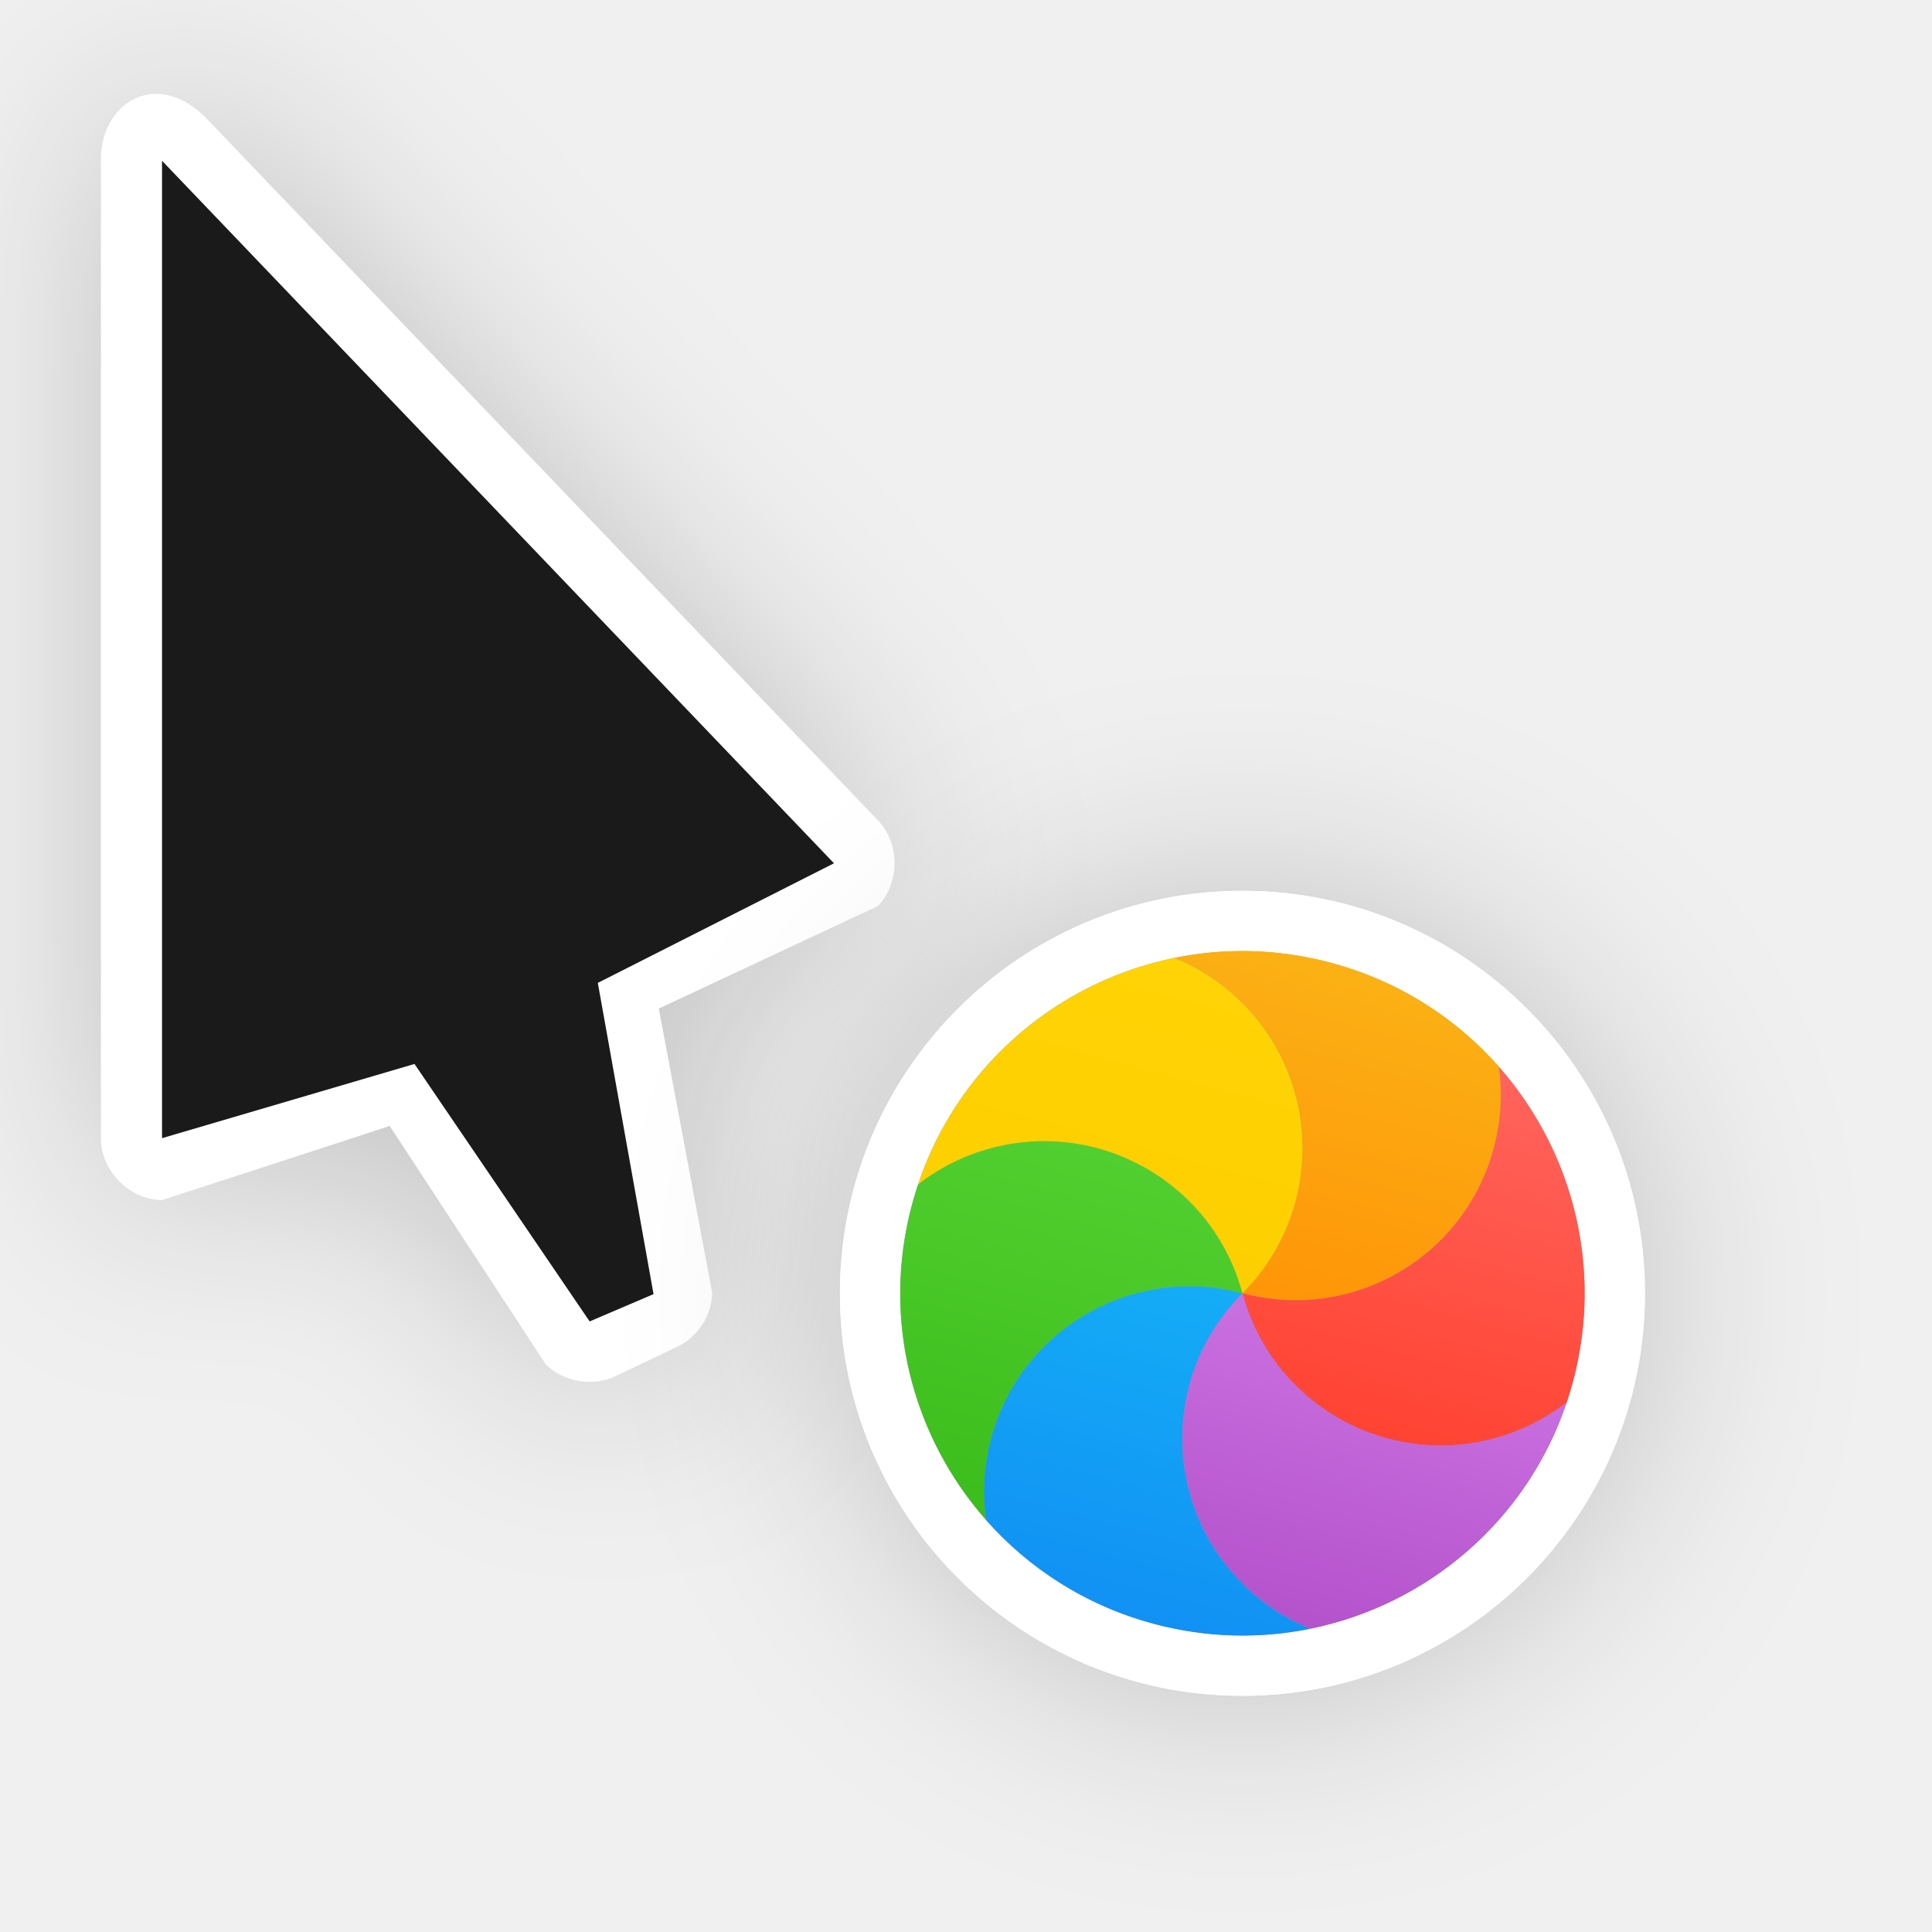
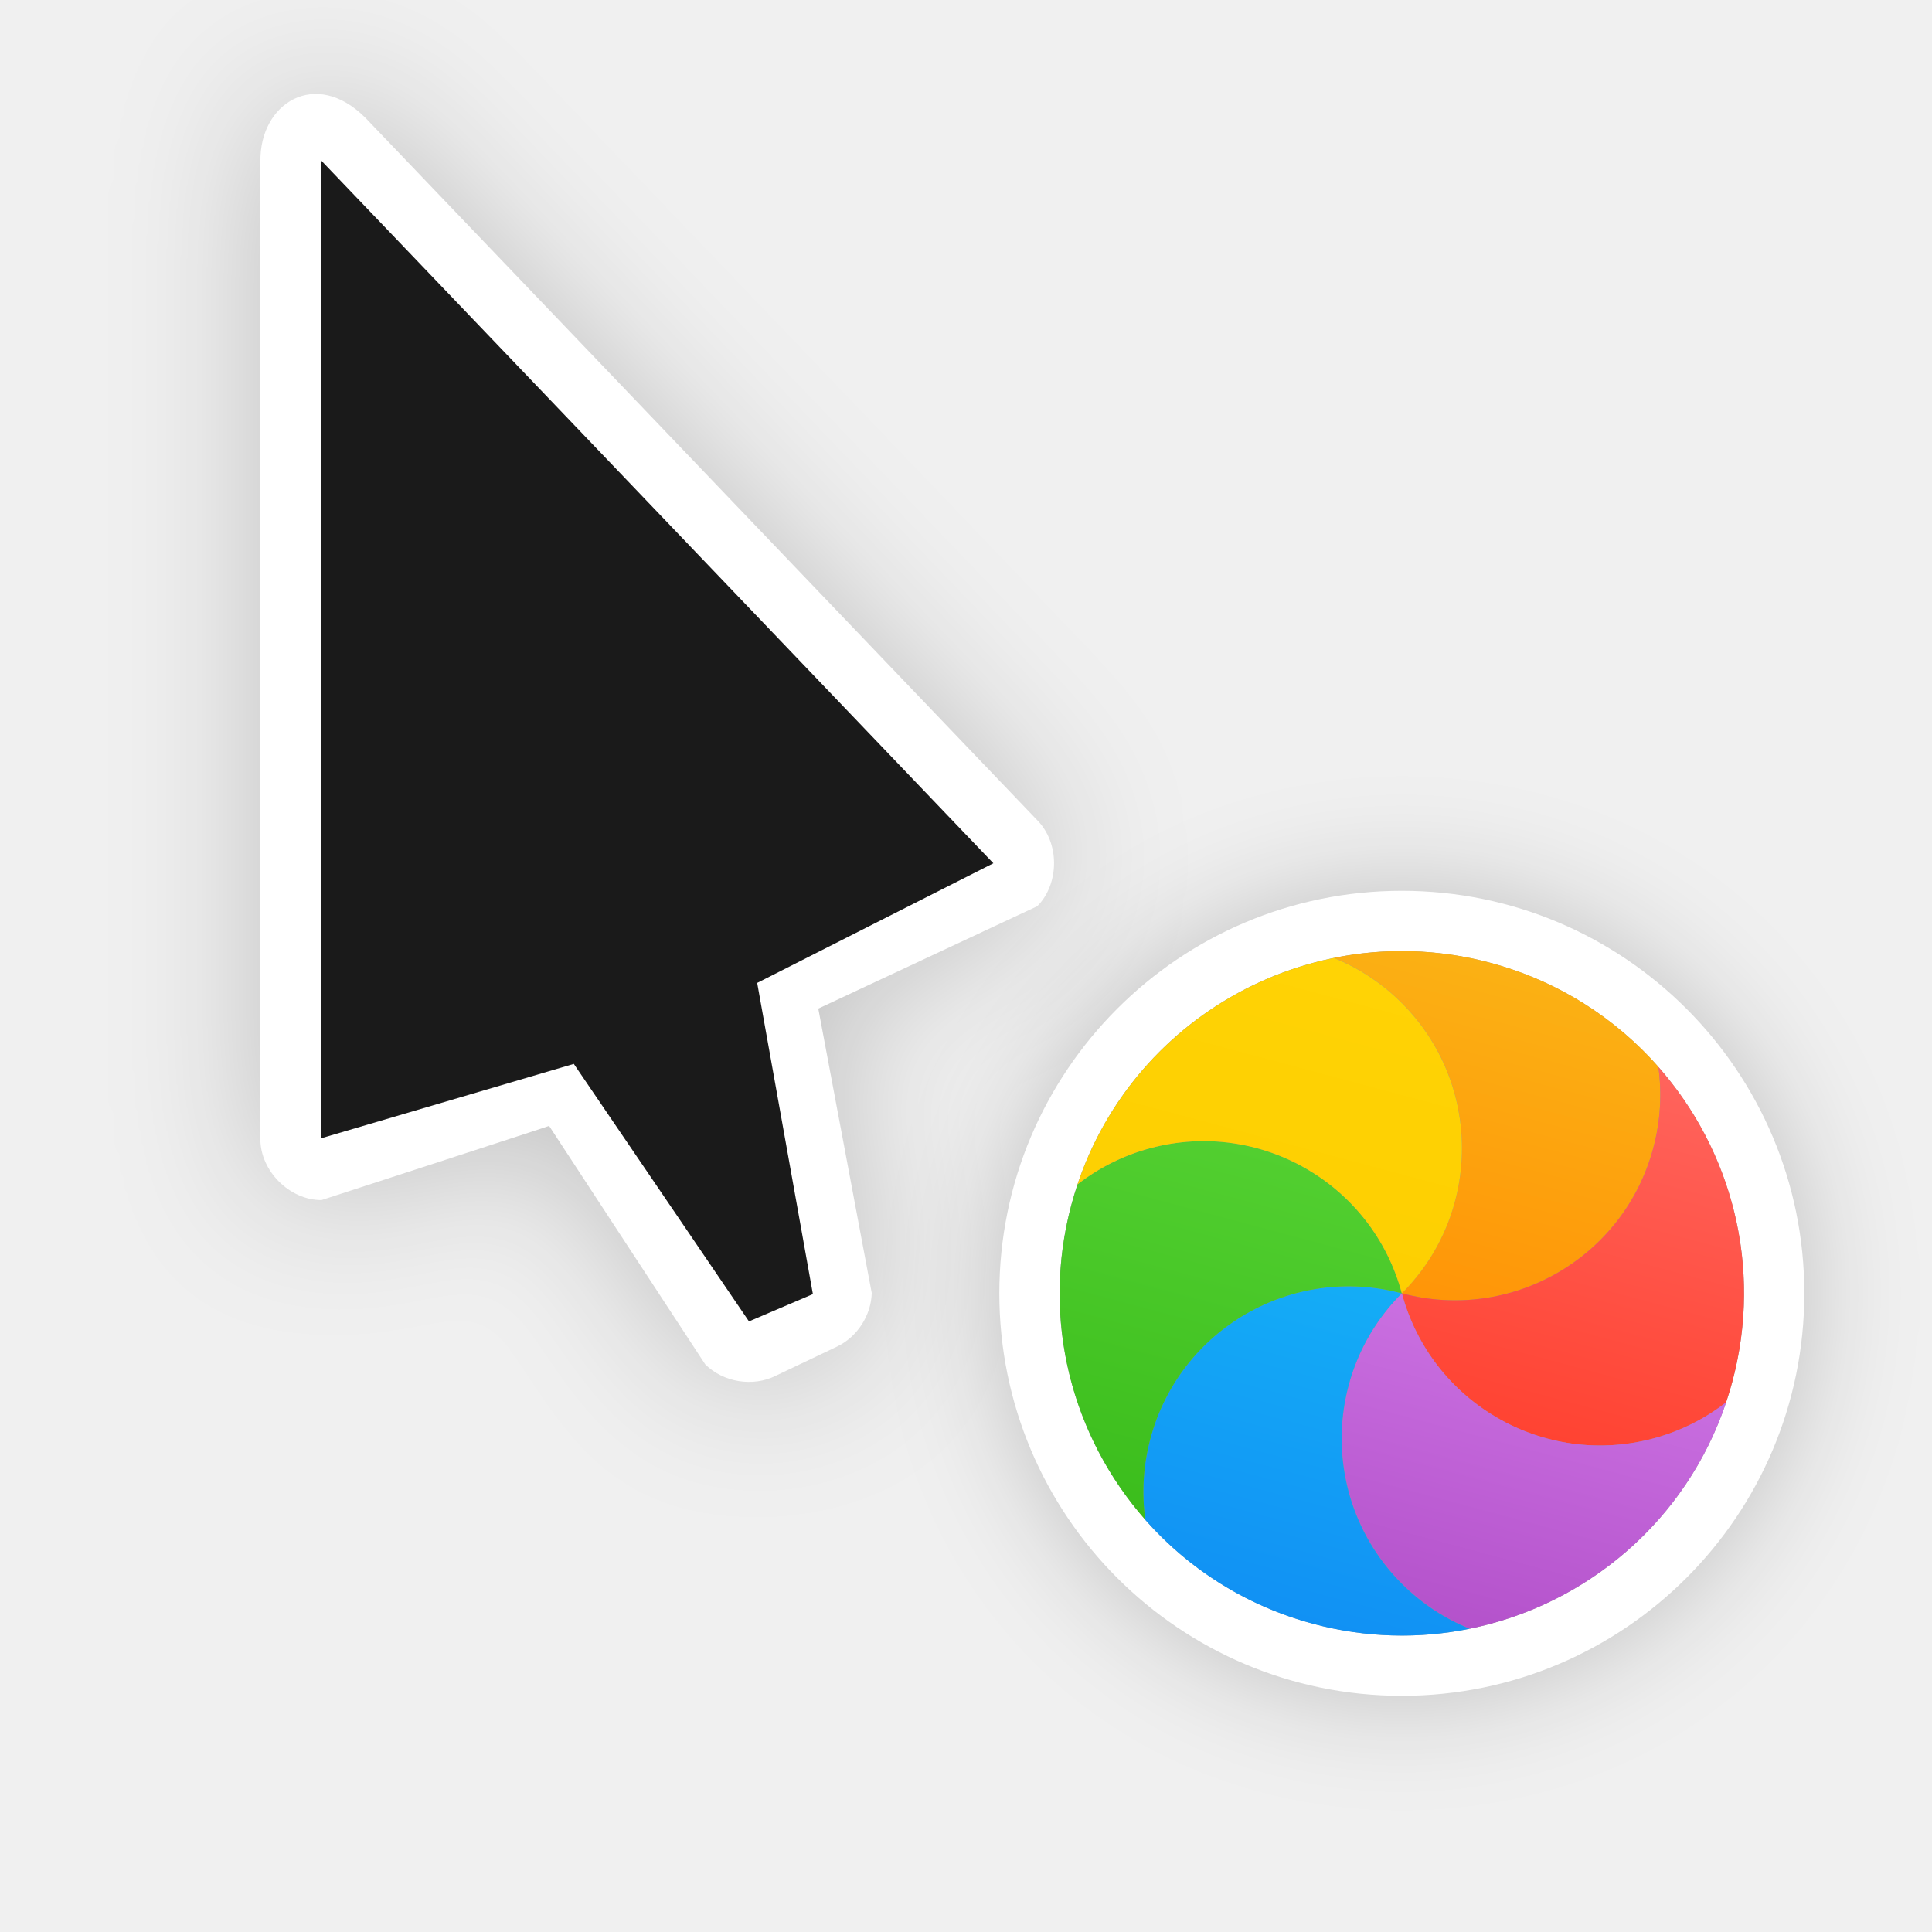
- <svg xmlns="http://www.w3.org/2000/svg" height="24" viewBox="0 0 24 24" width="24" version="1.1" id="svg82">
-   <defs id="defs86">
-     <filter style="color-interpolation-filters:sRGB" id="filter1719" x="-0.328" width="1.656" y="-0.202" height="1.404">
-       <feGaussianBlur stdDeviation="1.347" id="feGaussianBlur1721" />
-     </filter>
-     <filter style="color-interpolation-filters:sRGB" id="filter1723" x="-0.323" width="1.647" y="-0.323" height="1.647">
-       <feGaussianBlur stdDeviation="2.965" id="feGaussianBlur1725" />
-     </filter>
-   </defs>
-   <linearGradient id="a" gradientTransform="matrix(0.4579123,0,0,0.4380064,8.607332,9.250079)" gradientUnits="userSpaceOnUse" x1="17.871" x2="17.871" y1="7.669" y2="17.893">
-     <stop offset="0" stop-color="#fbb114" id="stop2" />
-     <stop offset="1" stop-color="#ff9508" id="stop4" />
+ <svg xmlns="http://www.w3.org/2000/svg" height="24" viewBox="0 0 24 24" width="24">
+   <linearGradient id="a" gradientTransform="matrix(.4579123 0 0 .4380064 8.607332 9.250079)" gradientUnits="userSpaceOnUse" x1="17.871" x2="17.871" y1="7.669" y2="17.893">
+     <stop offset="0" stop-color="#fbb114" />
+     <stop offset="1" stop-color="#ff9508" />
  </linearGradient>
-   <linearGradient id="b" gradientTransform="matrix(0.4206575,0,0,0.4767976,8.607332,9.250079)" gradientUnits="userSpaceOnUse" x1="23.954" x2="23.954" y1="8.61" y2="19.256">
-     <stop offset="0" stop-color="#ff645d" id="stop7" />
-     <stop offset="1" stop-color="#ff4332" id="stop9" />
+   <linearGradient id="b" gradientTransform="matrix(.4206575 0 0 .4767976 8.607332 9.250079)" gradientUnits="userSpaceOnUse" x1="23.954" x2="23.954" y1="8.61" y2="19.256">
+     <stop offset="0" stop-color="#ff645d" />
+     <stop offset="1" stop-color="#ff4332" />
  </linearGradient>
-   <linearGradient id="c" gradientTransform="matrix(0.4914857,0,0,0.4080861,8.607332,9.250079)" gradientUnits="userSpaceOnUse" x1="20.127" x2="20.127" y1="19.205" y2="29.033">
-     <stop offset="0" stop-color="#ca70e1" id="stop12" />
-     <stop offset="1" stop-color="#b452cb" id="stop14" />
+   <linearGradient id="c" gradientTransform="matrix(.4914857 0 0 .4080861 8.607332 9.250079)" gradientUnits="userSpaceOnUse" x1="20.127" x2="20.127" y1="19.205" y2="29.033">
+     <stop offset="0" stop-color="#ca70e1" />
+     <stop offset="1" stop-color="#b452cb" />
  </linearGradient>
-   <linearGradient id="d" gradientTransform="matrix(0.4579123,0,0,0.4380064,8.607332,9.250079)" gradientUnits="userSpaceOnUse" x1="16.36" x2="16.36" y1="17.893" y2="28.118">
-     <stop offset="0" stop-color="#14adf6" id="stop17" />
-     <stop offset="1" stop-color="#1191f4" id="stop19" />
+   <linearGradient id="d" gradientTransform="matrix(.4579123 0 0 .4380064 8.607332 9.250079)" gradientUnits="userSpaceOnUse" x1="16.36" x2="16.36" y1="17.893" y2="28.118">
+     <stop offset="0" stop-color="#14adf6" />
+     <stop offset="1" stop-color="#1191f4" />
  </linearGradient>
-   <linearGradient id="e" gradientTransform="matrix(0.4206575,0,0,0.4767976,8.607332,9.250079)" gradientUnits="userSpaceOnUse" x1="13.308" x2="13.308" y1="13.619" y2="24.265">
-     <stop offset="0" stop-color="#52cf30" id="stop22" />
-     <stop offset="1" stop-color="#3bbd1c" id="stop24" />
+   <linearGradient id="e" gradientTransform="matrix(.4206575 0 0 .4767976 8.607332 9.250079)" gradientUnits="userSpaceOnUse" x1="13.308" x2="13.308" y1="13.619" y2="24.265">
+     <stop offset="0" stop-color="#52cf30" />
+     <stop offset="1" stop-color="#3bbd1c" />
  </linearGradient>
-   <linearGradient id="f" gradientTransform="matrix(0.4914857,0,0,0.4080861,8.607332,9.250079)" gradientUnits="userSpaceOnUse" x1="11.766" x2="11.766" y1="9.377" y2="19.205">
-     <stop offset="0" stop-color="#ffd305" id="stop27" />
-     <stop offset="1" stop-color="#fdcf01" id="stop29" />
+   <linearGradient id="f" gradientTransform="matrix(.4914857 0 0 .4080861 8.607332 9.250079)" gradientUnits="userSpaceOnUse" x1="11.766" x2="11.766" y1="9.377" y2="19.205">
+     <stop offset="0" stop-color="#ffd305" />
+     <stop offset="1" stop-color="#fdcf01" />
  </linearGradient>
-   <filter id="g" height="1.272" width="1.441" x="-0.22" y="-0.136" style="color-interpolation-filters:sRGB">
-     <feGaussianBlur stdDeviation="1.192" id="feGaussianBlur32" />
+   <filter id="g" color-interpolation-filters="sRGB" height="1.272" width="1.441" x="-.22" y="-.136">
+     <feGaussianBlur stdDeviation=".905" />
  </filter>
-   <filter id="h" height="1.444" width="1.444" x="-0.222" y="-0.222" style="color-interpolation-filters:sRGB">
-     <feGaussianBlur stdDeviation="1.202" id="feGaussianBlur35" />
+   <filter id="h" color-interpolation-filters="sRGB" height="1.336" width="1.336" x="-.168" y="-.168">
+     <feGaussianBlur stdDeviation=".7" />
  </filter>
-   <path style="opacity:0.2;fill:#000000;fill-opacity:1;stroke-width:0.759;filter:url(#filter1719)" id="path1677" d="M 1.254,2.007 V 14.149 c 3.8e-5,0.397 0.362,0.759 0.759,0.759 0,0 2.946,-0.956 2.828,-0.922 l 1.939,2.962 c 0.224,0.224 0.594,0.284 0.877,0.142 L 8.422,16.726 c 0.249,-0.121 0.42,-0.387 0.427,-0.664 l -0.664,-3.533 2.721,-1.272 c 0.277,-0.281 0.277,-0.787 0,-1.067 L 2.558,1.462 C 1.936,0.84 1.241,1.284 1.254,2.007 Z" />
-   <g id="g46" transform="matrix(0.7588509,0,0,0.7588509,-122.5974,-577.1077)">
-     <path style="fill:#ffffff" id="path42" d="m 163.209,763.147 v 16 c 5e-5,0.524 0.476,1 1,1 0,0 3.883,-1.259 3.726,-1.215 l 2.555,3.903 c 0.295,0.295 0.783,0.375 1.156,0.188 l 1.008,-0.48 c 0.328,-0.159 0.554,-0.51 0.562,-0.875 l -0.875,-4.656 3.585,-1.677 c 0.365,-0.37 0.365,-1.037 0,-1.406 l -11,-11.5 c -0.82,-0.82 -1.736,-0.235 -1.719,0.719 z" />
-     <path style="fill:#1a1a1a" id="path44" d="m 164.209,779.134 v -16 l 11,11.5 -3.866,1.958 0.912,5.095 -1.046,0.447 -2.867,-4.215 z" />
+   <circle cx="17.414" cy="16.066" fill-rule="evenodd" filter="url(#h)" opacity=".2" r="5" stroke-width=".455" />
+   <g stroke-width=".759">
+     <path d="m3.234 2.007v12.142c0.0.397.362.759.759.759 0 0 2.946-.956 2.828-.922l1.939 2.962c.224.224.594.284.877.142l.765-.364c.249-.121.42-.387.427-.664l-.664-3.533 2.721-1.272c.277-.281.277-.787 0-1.067l-8.347-8.727c-.622-.622-1.317-.178-1.304.545z" filter="url(#g)" opacity=".2" />
+     <path d="m3.234 2.007v12.142c0.0.397.362.759.759.759 0 0 2.946-.956 2.828-.922l1.939 2.962c.224.224.594.284.877.142l.765-.364c.249-.121.42-.387.427-.664l-.664-3.533 2.721-1.272c.277-.281.277-.787 0-1.067l-8.347-8.727c-.622-.622-1.317-.178-1.304.545z" fill="#fff" />
+     <path d="m3.993 14.139v-12.142l8.347 8.727-2.934 1.486.692 3.866-.794.339-2.176-3.199z" fill="#1a1a1a" />
  </g>
-   <g transform="matrix(0.4545453,0,0,0.4545453,-148.6218,-354.078)" style="opacity:0.2;fill:#000000;fill-opacity:1;fill-rule:evenodd;filter:url(#filter1723)" id="g1697">
-     <circle id="circle1683" r="11" cy="814.317" cx="360.923" style="fill:#000000;fill-opacity:1" />
-     <path id="path1685" d="m 367.005,805.15 c 0.333,0.789 0.518,1.656 0.518,2.567 0,3.645 -2.955,6.6 -6.6,6.6 1.823,-3.157 0.741,-7.193 -2.416,-9.016 -0.789,-0.456 -1.633,-0.73 -2.484,-0.835 1.475,-0.735 3.139,-1.149 4.9,-1.149 2.249,0 4.34,0.675 6.082,1.833 z" style="fill:#000000;fill-opacity:1" />
-     <path id="path1687" d="m 371.902,815.002 c -0.516,0.683 -1.175,1.276 -1.963,1.731 -3.157,1.823 -7.193,0.741 -9.016,-2.416 3.645,0 6.6,-2.955 6.6,-6.6 0,-0.91 -0.184,-1.778 -0.518,-2.567 2.964,1.971 4.918,5.341 4.918,9.167 0,0.23 -0.007,0.459 -0.021,0.685 z" style="fill:#000000;fill-opacity:1" />
-     <path id="path1689" d="m 365.823,824.168 c -0.851,-0.106 -1.695,-0.38 -2.484,-0.835 -3.157,-1.823 -4.238,-5.859 -2.416,-9.016 1.823,3.157 5.859,4.238 9.016,2.416 0.788,-0.455 1.447,-1.048 1.963,-1.731 -0.247,4.022 -2.656,7.46 -6.079,9.166 z" style="fill:#000000;fill-opacity:1" />
-     <path id="path1691" d="m 354.841,823.484 c -0.333,-0.789 -0.518,-1.656 -0.518,-2.567 0,-3.645 2.955,-6.6 6.6,-6.6 -1.823,3.157 -0.741,7.193 2.416,9.016 0.789,0.456 1.633,0.73 2.484,0.835 -1.475,0.735 -3.139,1.149 -4.9,1.149 -2.249,0 -4.34,-0.675 -6.082,-1.833 z" style="fill:#000000;fill-opacity:1" />
-     <path id="path1693" d="m 349.944,813.632 c 0.516,-0.683 1.175,-1.276 1.963,-1.731 3.157,-1.823 7.193,-0.741 9.016,2.416 -3.645,0 -6.6,2.955 -6.6,6.6 0,0.91 0.184,1.778 0.518,2.567 -2.964,-1.971 -4.918,-5.341 -4.918,-9.167 0,-0.23 0.007,-0.459 0.021,-0.685 z" style="fill:#000000;fill-opacity:1" />
-     <path id="path1695" d="m 356.023,804.466 c 0.851,0.106 1.695,0.38 2.484,0.835 3.157,1.823 4.238,5.859 2.416,9.016 -1.823,-3.157 -5.859,-4.238 -9.016,-2.416 -0.788,0.455 -1.447,1.048 -1.963,1.731 0.247,-4.022 2.656,-7.46 6.079,-9.166 z" style="fill:#000000;fill-opacity:1" />
-   </g>
-   <g id="g62" style="fill:#ffffff;fill-rule:evenodd" transform="matrix(0.4545453,0,0,0.4545453,-148.6218,-354.078)">
-     <circle cx="360.923" cy="814.317" r="11" id="circle48" />
-     <path d="m 367.005,805.15 c 0.333,0.789 0.518,1.656 0.518,2.567 0,3.645 -2.955,6.6 -6.6,6.6 1.823,-3.157 0.741,-7.193 -2.416,-9.016 -0.789,-0.456 -1.633,-0.73 -2.484,-0.835 1.475,-0.735 3.139,-1.149 4.9,-1.149 2.249,0 4.34,0.675 6.082,1.833 z" id="path50" />
-     <path d="m 371.902,815.002 c -0.516,0.683 -1.175,1.276 -1.963,1.731 -3.157,1.823 -7.193,0.741 -9.016,-2.416 3.645,0 6.6,-2.955 6.6,-6.6 0,-0.91 -0.184,-1.778 -0.518,-2.567 2.964,1.971 4.918,5.341 4.918,9.167 0,0.23 -0.007,0.459 -0.021,0.685 z" id="path52" />
-     <path d="m 365.823,824.168 c -0.851,-0.106 -1.695,-0.38 -2.484,-0.835 -3.157,-1.823 -4.238,-5.859 -2.416,-9.016 1.823,3.157 5.859,4.238 9.016,2.416 0.788,-0.455 1.447,-1.048 1.963,-1.731 -0.247,4.022 -2.656,7.46 -6.079,9.166 z" id="path54" />
-     <path d="m 354.841,823.484 c -0.333,-0.789 -0.518,-1.656 -0.518,-2.567 0,-3.645 2.955,-6.6 6.6,-6.6 -1.823,3.157 -0.741,7.193 2.416,9.016 0.789,0.456 1.633,0.73 2.484,0.835 -1.475,0.735 -3.139,1.149 -4.9,1.149 -2.249,0 -4.34,-0.675 -6.082,-1.833 z" id="path56" />
-     <path d="m 349.944,813.632 c 0.516,-0.683 1.175,-1.276 1.963,-1.731 3.157,-1.823 7.193,-0.741 9.016,2.416 -3.645,0 -6.6,2.955 -6.6,6.6 0,0.91 0.184,1.778 0.518,2.567 -2.964,-1.971 -4.918,-5.341 -4.918,-9.167 0,-0.23 0.007,-0.459 0.021,-0.685 z" id="path58" />
-     <path d="m 356.023,804.466 c 0.851,0.106 1.695,0.38 2.484,0.835 3.157,1.823 4.238,5.859 2.416,9.016 -1.823,-3.157 -5.859,-4.238 -9.016,-2.416 -0.788,0.455 -1.447,1.048 -1.963,1.731 0.247,-4.022 2.656,-7.46 6.079,-9.166 z" id="path60" />
-   </g>
-   <g id="g1646" transform="rotate(15,20.57215,13.72028)">
-     <circle style="fill:#959595;fill-rule:evenodd;stroke-width:0.423" id="circle64" r="4.25" cy="17.316" cx="16.216" />
-     <g transform="matrix(0.9489808,0,0,0.9489808,0.6105051,1.100282)" id="g1636">
-       <path d="m 18.921,13.355 c 0.136,0.321 0.211,0.674 0.211,1.045 0,1.484 -1.203,2.687 -2.687,2.687 0.742,-1.285 0.302,-2.929 -0.984,-3.671 -0.321,-0.185 -0.665,-0.297 -1.011,-0.34 0.601,-0.299 1.278,-0.468 1.995,-0.468 0.916,0 1.767,0.275 2.476,0.746 z" id="path66" style="fill:url(#a);fill-rule:evenodd;stroke-width:0.445" />
-       <path d="m 20.915,17.366 c -0.21,0.278 -0.478,0.519 -0.799,0.705 -1.285,0.742 -2.929,0.302 -3.671,-0.984 1.484,0 2.687,-1.203 2.687,-2.687 0,-0.371 -0.075,-0.724 -0.211,-1.045 1.207,0.802 2.002,2.174 2.002,3.732 0,0.094 -0.003,0.187 -0.009,0.279 z" id="path68" style="fill:url(#b);fill-rule:evenodd;stroke-width:0.445" />
-       <path d="m 18.44,21.098 c -0.346,-0.043 -0.69,-0.155 -1.011,-0.34 -1.285,-0.742 -1.726,-2.385 -0.984,-3.671 0.742,1.285 2.385,1.726 3.671,0.984 0.321,-0.185 0.589,-0.427 0.799,-0.705 -0.101,1.638 -1.081,3.037 -2.475,3.732 z" id="path70" style="fill:url(#c);fill-rule:evenodd;stroke-width:0.445" />
-       <path d="m 13.968,20.82 c -0.136,-0.321 -0.211,-0.674 -0.211,-1.045 0,-1.484 1.203,-2.687 2.687,-2.687 -0.742,1.285 -0.302,2.929 0.984,3.671 0.321,0.186 0.665,0.297 1.011,0.34 -0.601,0.299 -1.278,0.468 -1.995,0.468 -0.916,0 -1.767,-0.275 -2.476,-0.746 z" id="path72" style="fill:url(#d);fill-rule:evenodd;stroke-width:0.445" />
-       <path d="m 11.975,16.809 c 0.21,-0.278 0.478,-0.519 0.799,-0.705 1.285,-0.742 2.929,-0.302 3.671,0.984 -1.484,0 -2.687,1.203 -2.687,2.687 0,0.371 0.075,0.724 0.211,1.045 -1.207,-0.802 -2.002,-2.174 -2.002,-3.732 0,-0.094 0.003,-0.187 0.009,-0.279 z" id="path74" style="fill:url(#e);fill-rule:evenodd;stroke-width:0.445" />
-       <path d="m 14.45,13.077 c 0.346,0.043 0.69,0.155 1.011,0.34 1.285,0.742 1.726,2.385 0.984,3.671 -0.742,-1.285 -2.385,-1.726 -3.671,-0.984 -0.321,0.185 -0.589,0.427 -0.799,0.705 0.101,-1.638 1.081,-3.037 2.475,-3.732 z" id="path76" style="fill:url(#f);fill-rule:evenodd;stroke-width:0.445" />
+   <circle cx="17.414" cy="16.066" fill="#fff" fill-rule="evenodd" r="5" stroke-width=".455" />
+   <g fill-rule="evenodd" transform="matrix(.9659258 .258819 -.258819 .9659258 6.232054 -4.856962)">
+     <circle cx="16.216" cy="17.316" fill="#959595" r="4.25" stroke-width=".423" />
+     <g stroke-width=".445" transform="matrix(.9489808 0 0 .9489808 .610505 1.100282)">
+       <path d="m18.921 13.355c.136.321.211.674.211 1.045 0 1.484-1.203 2.687-2.687 2.687.742-1.285.302-2.929-.984-3.671-.321-.185-.665-.297-1.011-.34.601-.299 1.278-.468 1.995-.468.916 0 1.767.275 2.476.746z" fill="url(#a)" />
+       <path d="m20.915 17.366c-.21.278-.478.519-.799.705-1.285.742-2.929.302-3.671-.984 1.484 0 2.687-1.203 2.687-2.687 0-.371-.075-.724-.211-1.045 1.207.802 2.002 2.174 2.002 3.732 0 .094-.003.187-.009.279z" fill="url(#b)" />
+       <path d="m18.44 21.098c-.346-.043-.69-.155-1.011-.34-1.285-.742-1.726-2.385-.984-3.671.742 1.285 2.385 1.726 3.671.984.321-.185.589-.427.799-.705-.101 1.638-1.081 3.037-2.475 3.732z" fill="url(#c)" />
+       <path d="m13.968 20.82c-.136-.321-.211-.674-.211-1.045 0-1.484 1.203-2.687 2.687-2.687-.742 1.285-.302 2.929.984 3.671.321.186.665.297 1.011.34-.601.299-1.278.468-1.995.468-.916 0-1.767-.275-2.476-.746z" fill="url(#d)" />
+       <path d="m11.975 16.809c.21-.278.478-.519.799-.705 1.285-.742 2.929-.302 3.671.984-1.484 0-2.687 1.203-2.687 2.687 0 .371.075.724.211 1.045-1.207-.802-2.002-2.174-2.002-3.732 0-.094.003-.187.009-.279z" fill="url(#e)" />
+       <path d="m14.45 13.077c.346.043.69.155 1.011.34 1.285.742 1.726 2.385.984 3.671-.742-1.285-2.385-1.726-3.671-.984-.321.185-.589.427-.799.705.101-1.638 1.081-3.037 2.475-3.732z" fill="url(#f)" />
    </g>
  </g>
</svg>
